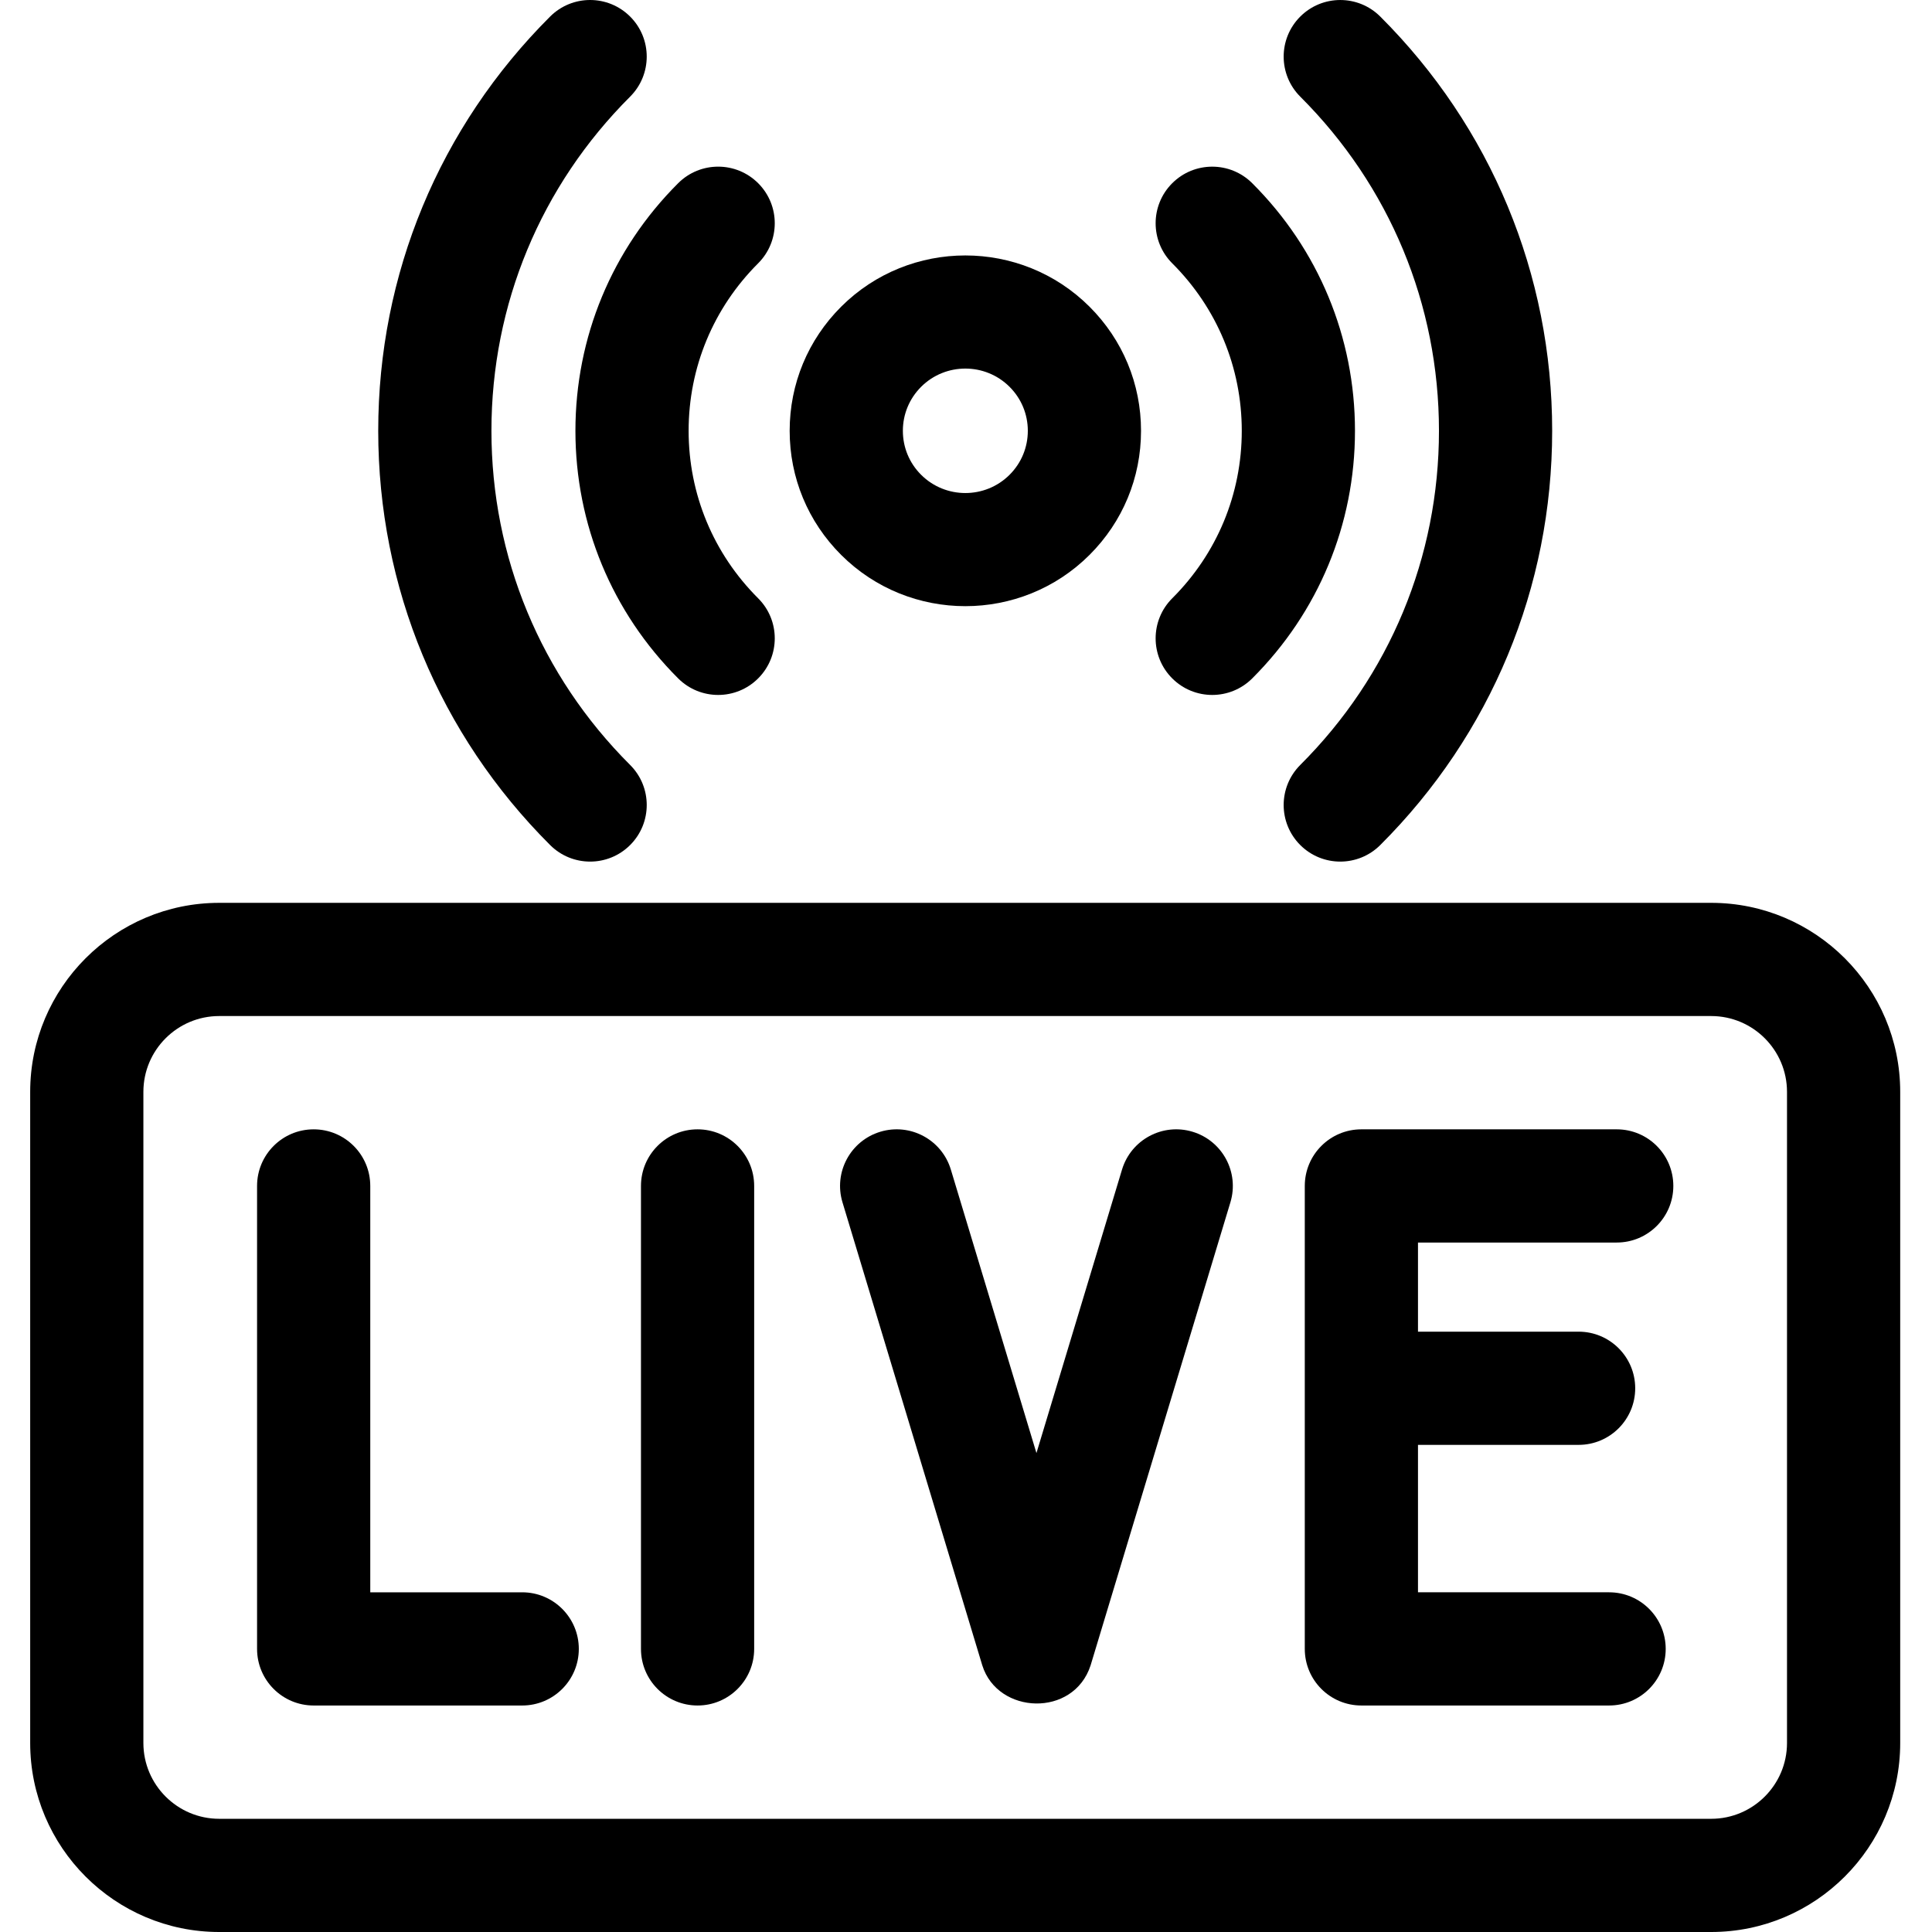
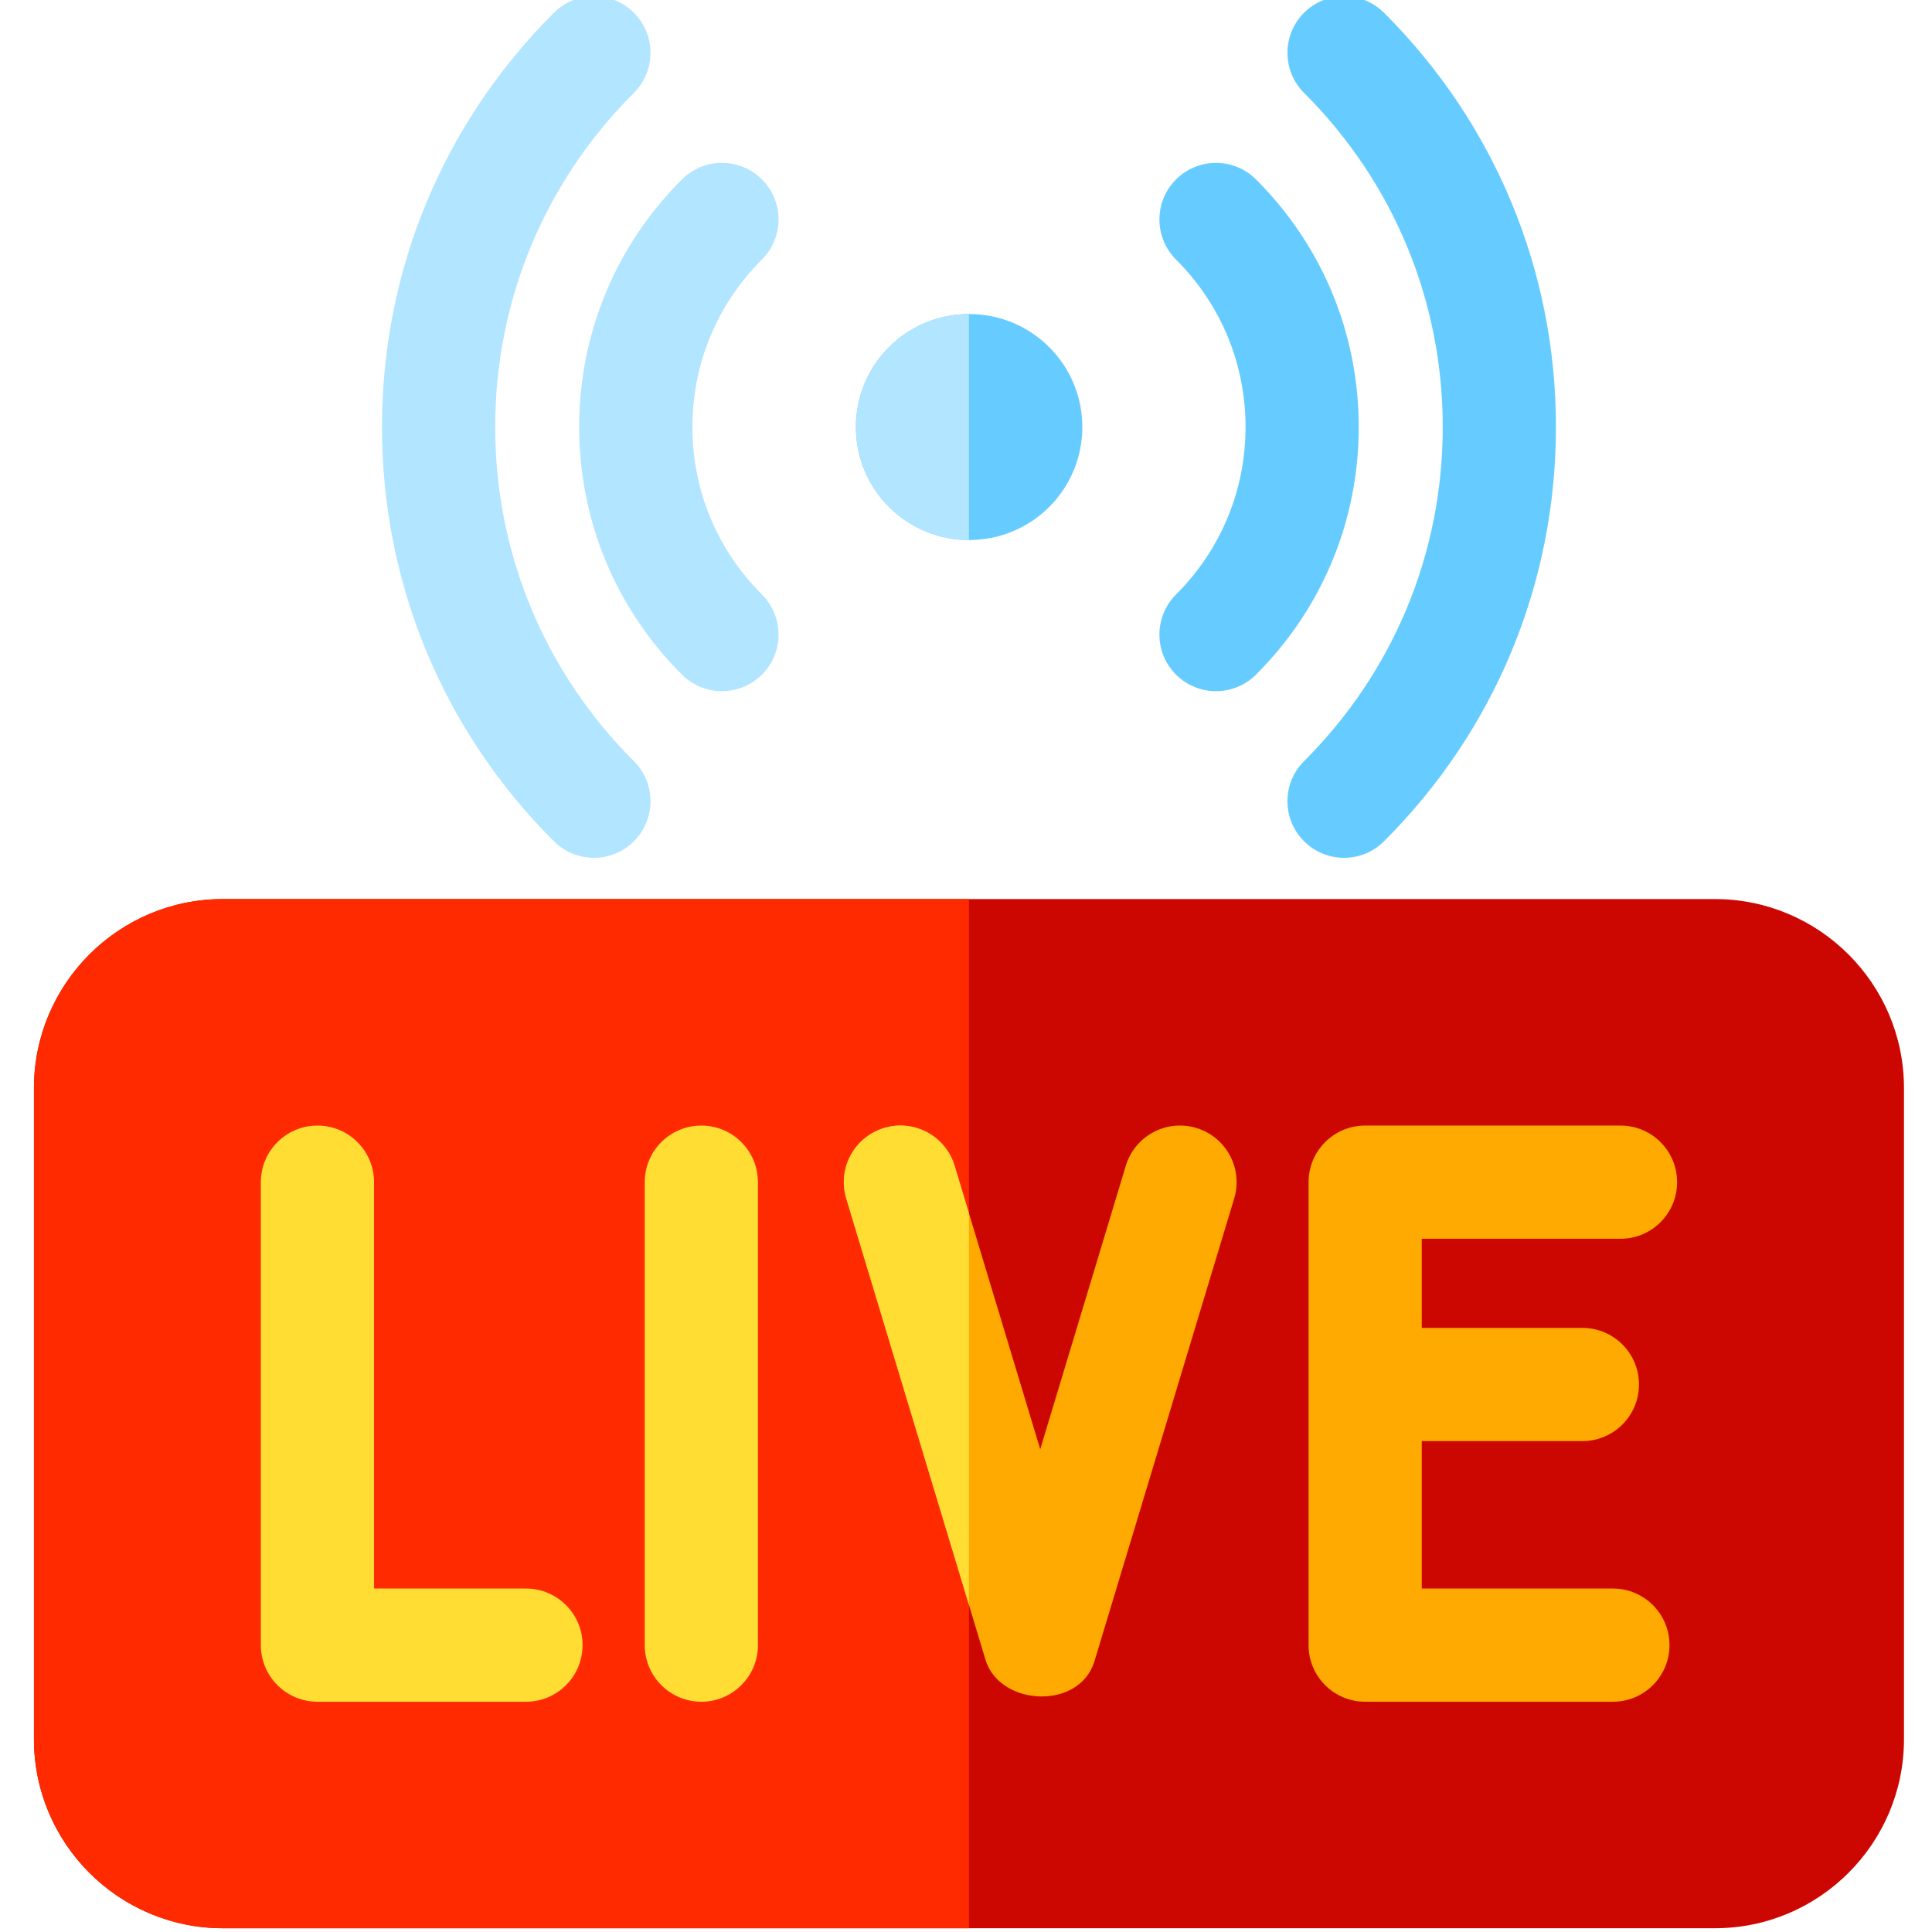
- <svg xmlns="http://www.w3.org/2000/svg" height="512pt" viewBox="-8 0 512 512" width="512pt">
-   <path d="m445.484 239.262h-395.395c-27.621 0-50.09 22.469-50.09 50.09v172.562c0 27.617 22.469 50.086 50.09 50.086h395.395c27.621 0 50.09-22.469 50.09-50.086v-172.562c0-27.621-22.469-50.09-50.09-50.09zm20.09 222.652c0 11.074-9.012 20.086-20.09 20.086h-395.395c-11.078 0-20.09-9.012-20.09-20.086v-172.562c0-11.078 9.012-20.09 20.09-20.09h395.395c11.078 0 20.09 9.012 20.09 20.09zm0 0" />
-   <path d="m247.828 160.641c11.918 0 23.836-4.527 32.91-13.586 8.801-8.781 13.645-20.461 13.645-32.887s-4.844-24.105-13.645-32.887c-18.148-18.113-47.676-18.113-65.824 0-8.801 8.781-13.645 20.461-13.645 32.887s4.844 24.105 13.645 32.887c9.074 9.059 20.992 13.586 32.914 13.586zm-11.723-58.129c3.234-3.227 7.477-4.836 11.723-4.836 4.242 0 8.484 1.613 11.715 4.836 3.121 3.113 4.84 7.254 4.84 11.656 0 4.402-1.719 8.539-4.836 11.656-6.465 6.449-16.977 6.445-23.441 0-3.121-3.117-4.836-7.254-4.836-11.656 0-4.402 1.719-8.539 4.836-11.656zm0 0" />
-   <path d="m302.637 179.762c2.93 2.938 6.773 4.406 10.617 4.406 3.836 0 7.668-1.461 10.598-4.383 17.559-17.527 27.23-40.828 27.23-65.617 0-24.789-9.672-48.094-27.23-65.617-5.863-5.852-15.363-5.844-21.215.02-5.852 5.863-5.84 15.363.023 21.215 11.879 11.855 18.422 27.617 18.422 44.383 0 16.762-6.543 32.527-18.422 44.383-5.863 5.852-5.875 15.348-.023 21.211zm0 0" />
-   <path d="m171.723 179.785c2.93 2.922 6.762 4.383 10.598 4.383 3.844 0 7.688-1.469 10.617-4.406 5.852-5.863 5.84-15.359-.023-21.211-11.879-11.859-18.422-27.621-18.422-44.387 0-16.762 6.543-32.523 18.422-44.383 5.863-5.852 5.875-15.348.023-21.211-5.852-5.867-15.352-5.875-21.215-.023-17.559 17.527-27.227 40.828-27.23 65.617 0 24.789 9.672 48.094 27.23 65.621zm0 0" />
-   <path d="m130.391 421.977h-40.266v-107.691c0-8.285-6.715-15-15-15s-15 6.715-15 15v122.691c0 8.285 6.715 15 15 15h55.266c8.281 0 15-6.715 15-15 0-8.281-6.719-15-15-15zm0 0" />
-   <path d="m176.863 299.285c-8.285 0-15 6.715-15 15v122.691c0 8.285 6.715 15 15 15 8.281 0 15-6.715 15-15v-122.691c0-8.285-6.719-15-15-15zm0 0" />
-   <path d="m308.043 299.926c-7.926-2.395-16.301 2.094-18.695 10.023l-22.68 75.129-22.684-75.129c-2.395-7.934-10.766-12.418-18.695-10.023-7.93 2.395-12.418 10.766-10.023 18.695l37.043 122.691c.004.012.008.023.012.035 4.082 13.062 24.191 13.855 28.695 0 .004-.012.008-.02.012-.035l37.043-122.691c2.395-7.934-2.098-16.301-10.027-18.695zm0 0" />
-   <path d="m420.449 329.285c8.285 0 15-6.715 15-15s-6.715-15-15-15h-67.668c-8.285 0-15 6.715-15 15v122.691c0 8.285 6.715 15 15 15h65.648c8.285 0 15-6.715 15-15 0-8.281-6.715-15-15-15h-50.648v-39.07h42.566c8.285 0 15-6.715 15-15s-6.715-15-15-15h-42.566v-23.621zm0 0" />
-   <path d="m373.34 114.168c0 33.445-13.051 64.895-36.75 88.547-5.863 5.852-5.875 15.352-.023 21.215 2.934 2.934 6.773 4.402 10.617 4.402 3.836 0 7.668-1.461 10.598-4.383 29.379-29.32 45.559-68.309 45.559-109.781 0-41.469-16.18-80.461-45.559-109.781-5.863-5.852-15.359-5.844-21.215.02-5.852 5.863-5.84 15.363.023 21.215 23.699 23.652 36.75 55.098 36.75 88.547zm0 0" />
-   <path d="m148.391 228.332c3.844 0 7.688-1.469 10.617-4.402 5.852-5.863 5.844-15.363-.023-21.215-23.699-23.652-36.75-55.102-36.75-88.551 0-33.445 13.051-64.895 36.75-88.547 5.863-5.852 5.875-15.352.023-21.211-5.855-5.867-15.352-5.875-21.215-.023-29.379 29.324-45.559 68.312-45.559 109.781 0 41.473 16.18 80.461 45.559 109.785 2.93 2.922 6.762 4.383 10.598 4.383zm0 0" />
+ <svg xmlns="http://www.w3.org/2000/svg" height="511pt" viewBox="-8 1 511 511.999" width="511pt">
+   <path d="m445.984 512h-395.398c-27.617 0-50.086-22.469-50.086-50.09v-172.562c0-27.617 22.469-50.086 50.086-50.086h395.398c27.621 0 50.09 22.469 50.09 50.086v172.562c0 27.621-22.469 50.09-50.09 50.09zm0 0" fill="#cc0702" />
+   <path d="m50.586 239.262c-27.617 0-50.086 22.469-50.086 50.086v172.562c0 27.621 22.469 50.09 50.086 50.09h197.699v-272.738zm0 0" fill="#ff2a00" />
+   <g fill="#6cf">
+     <path d="m248.324 144.113c-7.68 0-15.359-2.918-21.207-8.754-5.668-5.66-8.793-13.188-8.793-21.191 0-8.008 3.125-15.535 8.793-21.191 11.695-11.672 30.719-11.672 42.414 0 5.672 5.66 8.793 13.184 8.793 21.191 0 8.004-3.121 15.531-8.793 21.191-5.844 5.836-13.527 8.754-21.207 8.754zm0 0" />
+     <path d="m313.754 184.168c-3.844 0-7.688-1.469-10.617-4.406-5.852-5.863-5.844-15.359.023-21.211 11.879-11.859 18.422-27.621 18.422-44.383 0-16.766-6.543-32.527-18.422-44.383-5.863-5.855-5.875-15.352-.023-21.215 5.852-5.863 15.352-5.875 21.215-.02 17.559 17.523 27.23 40.828 27.23 65.617 0 24.789-9.672 48.09-27.23 65.617-2.93 2.922-6.762 4.383-10.598 4.383zm0 0" />
+     <path d="m347.684 228.332c-3.844 0-7.688-1.469-10.617-4.406-5.852-5.863-5.844-15.359.02-21.211 23.699-23.656 36.754-55.102 36.754-88.547 0-33.449-13.055-64.898-36.754-88.551-5.859-5.852-5.871-15.352-.02-21.211 5.852-5.867 15.348-5.875 21.215-.023 29.379 29.324 45.559 68.312 45.559 109.781 0 41.473-16.18 80.461-45.559 109.781-2.93 2.926-6.762 4.387-10.598 4.387zm0 0" />
+   </g>
+   <path d="m182.82 184.164c-3.836 0-7.668-1.457-10.598-4.383-17.559-17.523-27.23-40.828-27.23-65.617 0-24.785 9.672-48.09 27.23-65.617 5.863-5.852 15.359-5.844 21.215.023 5.852 5.863 5.84 15.359-.023 21.211-11.879 11.859-18.422 27.621-18.422 44.383 0 16.766 6.543 32.527 18.422 44.387 5.863 5.852 5.875 15.348.023 21.211-2.93 2.938-6.773 4.402-10.617 4.402zm0 0" fill="#b2e5ff" />
+   <path d="m148.891 228.332c-3.836 0-7.668-1.461-10.598-4.383-29.379-29.324-45.559-68.312-45.559-109.785 0-41.469 16.18-80.457 45.559-109.781 5.863-5.852 15.359-5.844 21.211.023 5.855 5.859 5.844 15.359-.02 21.211-23.699 23.652-36.75 55.102-36.75 88.551 0 33.445 13.051 64.895 36.75 88.547 5.867 5.852 5.875 15.352.023 21.215-2.93 2.934-6.773 4.402-10.617 4.402zm0 0" fill="#b2e5ff" />
+   <path d="m130.891 421.977h-40.266v-107.691c0-8.285-6.719-15-15-15-8.285 0-15 6.715-15 15v122.691c0 8.285 6.715 15 15 15h55.266c8.281 0 15-6.715 15-15 0-8.281-6.719-15-15-15zm0 0" fill="#fd3" />
+   <path d="m177.359 299.285c-8.281 0-15 6.715-15 15v122.691c0 8.285 6.719 15 15 15 8.285 0 15-6.715 15-15v-122.691c0-8.285-6.715-15-15-15zm0 0" fill="#fd3" />
+   <path d="m281.523 441.312 37.043-122.691c2.395-7.934-2.094-16.301-10.023-18.695-7.93-2.398-16.301 2.094-18.695 10.023l-22.68 75.129-22.684-75.129c-2.395-7.934-10.77-12.418-18.695-10.023-7.93 2.395-12.418 10.762-10.023 18.695l37.043 122.691c4.145 11.895 24.727 12.812 28.715 0zm0 0" fill="#fa0" />
+   <path d="m418.93 421.977h-50.648v-39.07h42.566c8.285 0 15-6.719 15-15 0-8.285-6.715-15-15-15h-42.566v-23.621h52.668c8.285 0 15-6.719 15-15 0-8.285-6.715-15-15-15h-67.668c-8.285 0-15 6.715-15 15v122.691c0 8.285 6.715 15 15 15h65.648c8.281 0 15-6.715 15-15 0-8.281-6.715-15-15-15zm0 0" fill="#fa0" />
+   <path d="m227.121 92.973c-5.672 5.66-8.797 13.188-8.797 21.195 0 8.004 3.125 15.531 8.797 21.191 5.836 5.824 13.5 8.742 21.168 8.75v-59.887c-7.668.008-15.332 2.926-21.168 8.75zm0 0" fill="#b2e5ff" />
+   <path d="m244.484 309.949c-2.395-7.934-10.77-12.418-18.695-10.023-7.93 2.395-12.418 10.762-10.023 18.695l32.52 107.723v-103.797zm0 0" fill="#fd3" />
</svg>
